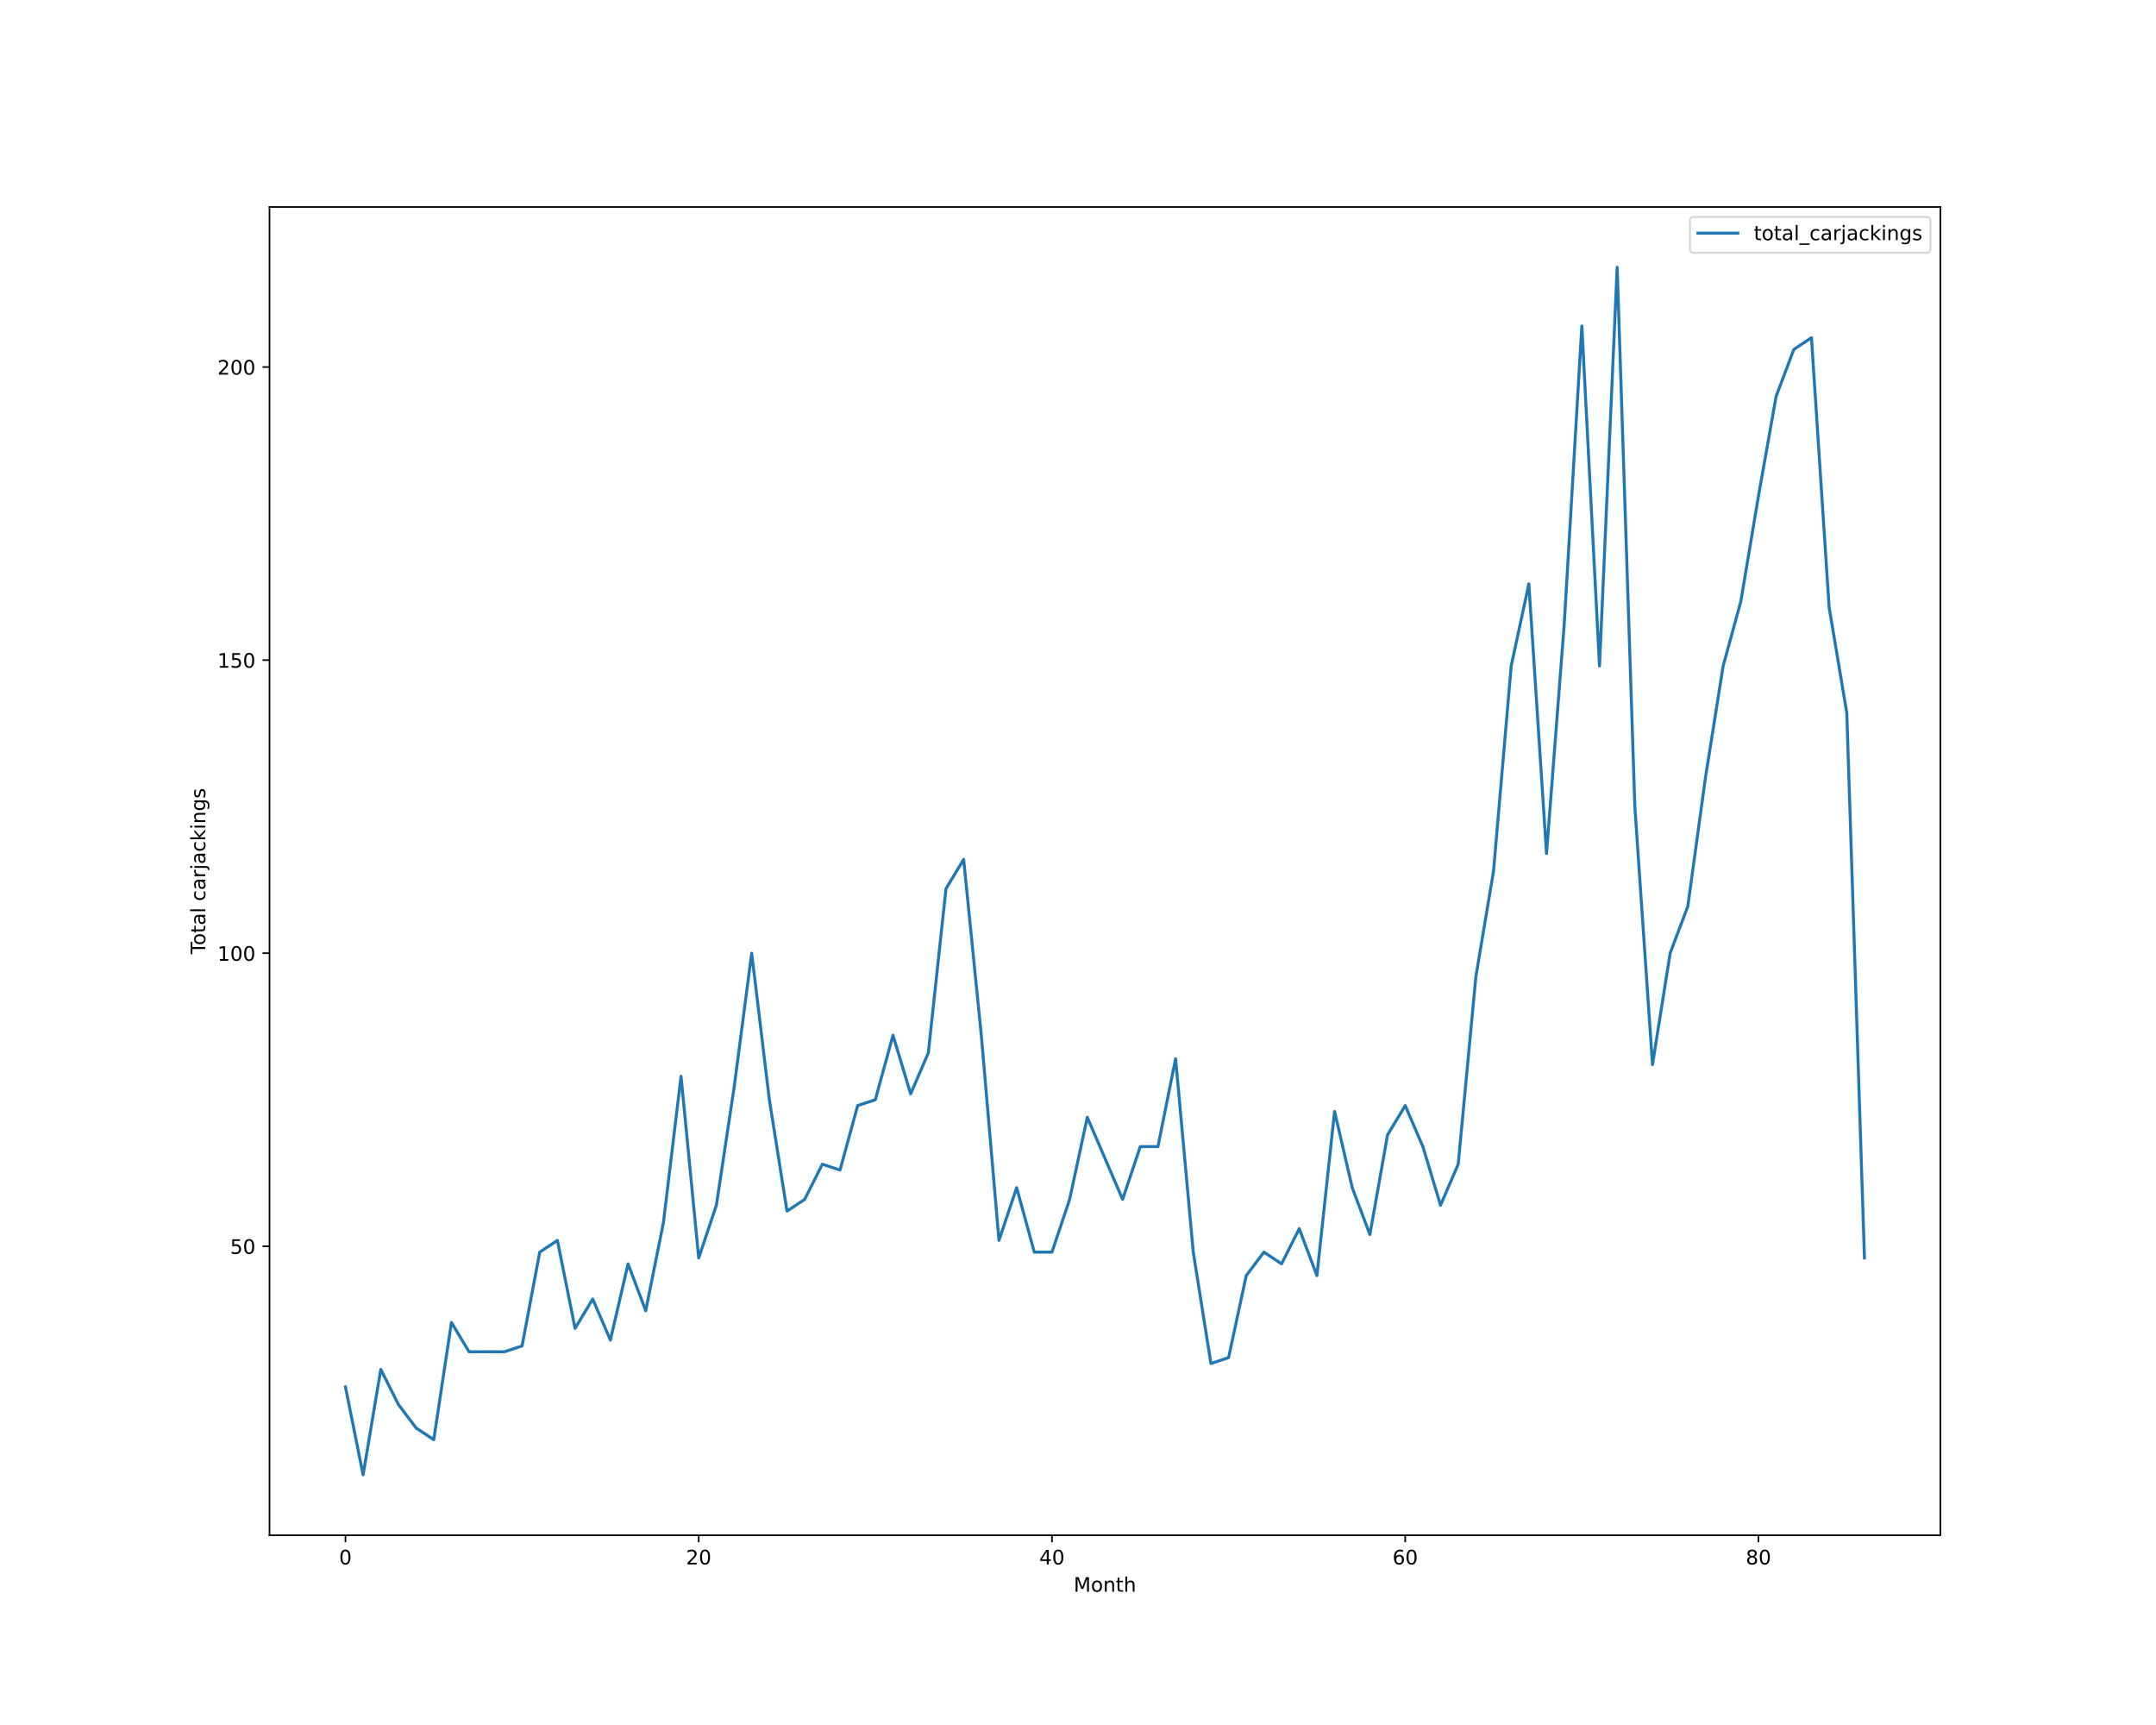
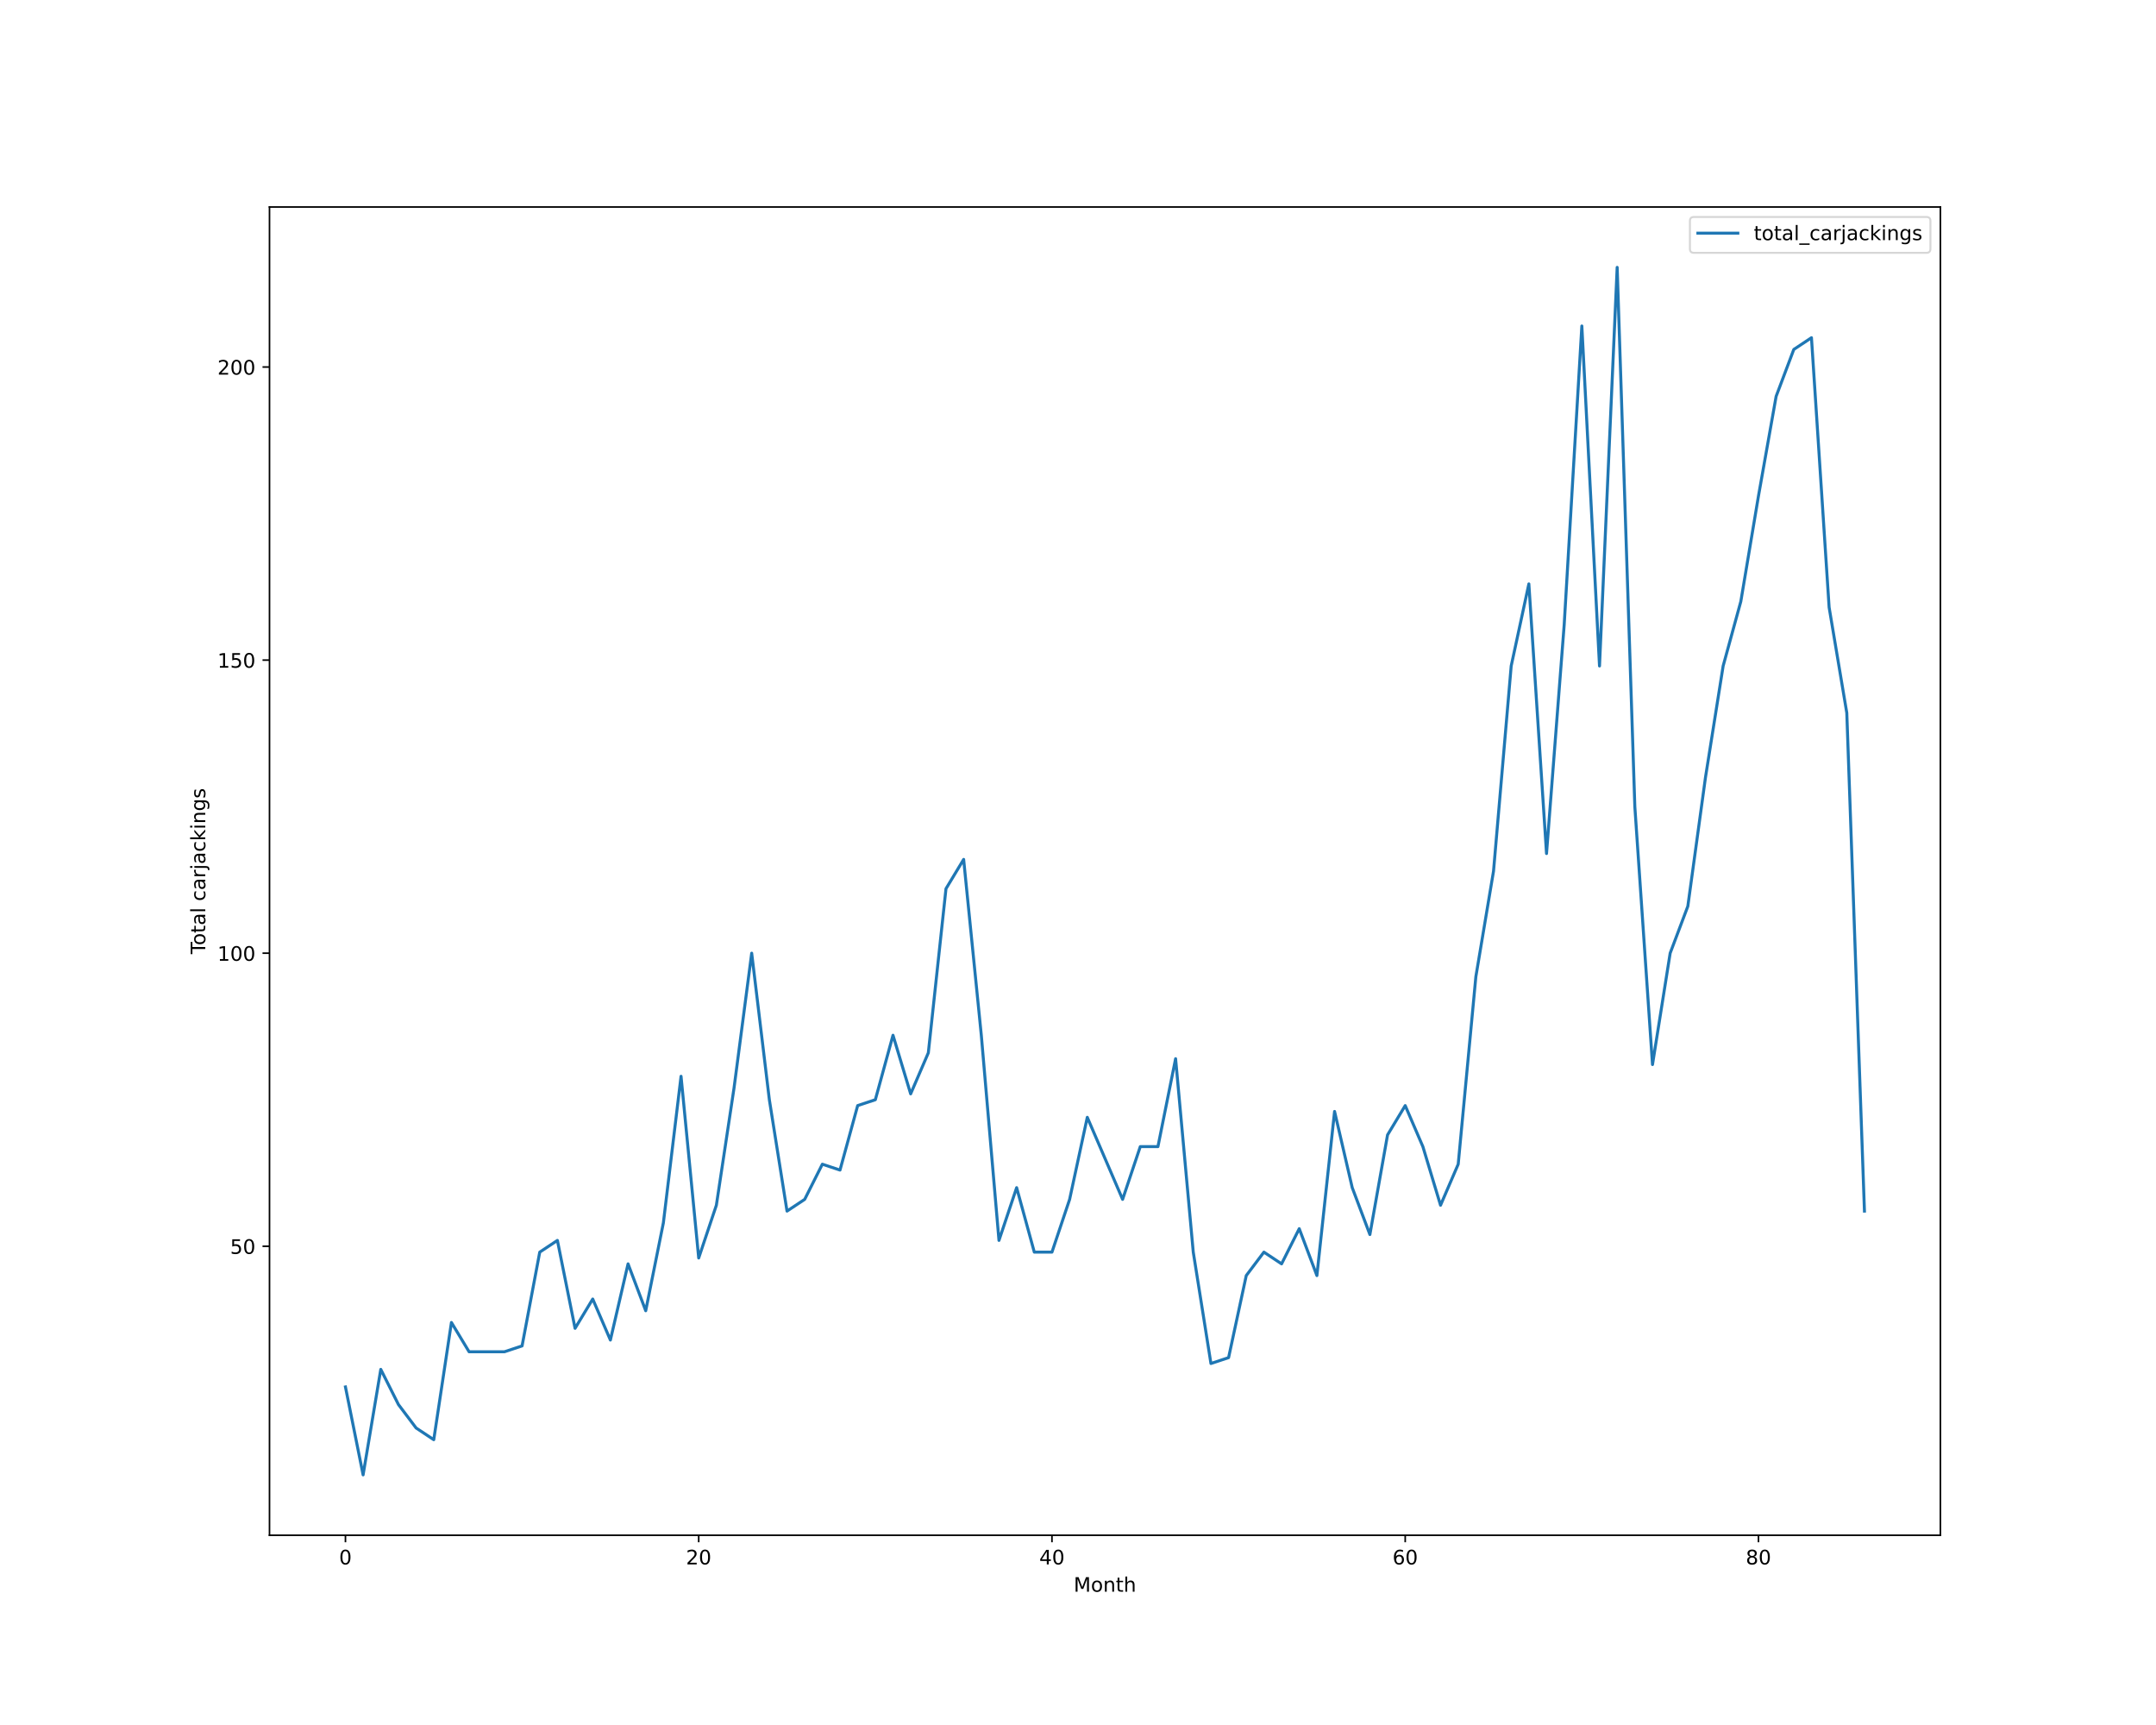
<svg xmlns="http://www.w3.org/2000/svg" xmlns:xlink="http://www.w3.org/1999/xlink" height="864pt" version="1.1" viewBox="0 0 1080 864" width="1080pt">
  <defs>
    <style type="text/css">*{stroke-linecap:butt;stroke-linejoin:round;}</style>
  </defs>
  <g id="figure_1">
    <g id="patch_1">
      <path d="M 0 864  L 1080 864  L 1080 0  L 0 0  z " style="fill:#ffffff;" />
    </g>
    <g id="axes_1">
      <g id="patch_2">
        <path d="M 135 768.96  L 972 768.96  L 972 103.68  L 135 103.68  z " style="fill:#ffffff;" />
      </g>
      <g id="matplotlib.axis_1">
        <g id="xtick_1">
          <g id="line2d_1">
            <defs>
-               <path d="M 0 0  L 0 3.5  " id="ma5f319a7f8" style="stroke:#000000;stroke-width:0.8;" />
-             </defs>
-             <g>
-               <use style="stroke:#000000;stroke-width:0.8;" x="173.045" xlink:href="#ma5f319a7f8" y="768.96" />
+               <path d="M 0 0  L 0 3.5  " id="mb62f2374d7" style="stroke:#000000;stroke-width:0.8;" />
+             </defs>
+             <g>
+               <use style="stroke:#000000;stroke-width:0.8;" x="173.045" xlink:href="#mb62f2374d7" y="768.96" />
            </g>
          </g>
          <g id="text_1">
            <g transform="translate(169.8642 783.5584)scale(0.1 -0.1)">
              <defs>
                <path d="M 2034 4250  Q 1547 4250 1301 3770  Q 1056 3291 1056 2328  Q 1056 1369 1301 889  Q 1547 409 2034 409  Q 2525 409 2770 889  Q 3016 1369 3016 2328  Q 3016 3291 2770 3770  Q 2525 4250 2034 4250  z M 2034 4750  Q 2819 4750 3233 4129  Q 3647 3509 3647 2328  Q 3647 1150 3233 529  Q 2819 -91 2034 -91  Q 1250 -91 836 529  Q 422 1150 422 2328  Q 422 3509 836 4129  Q 1250 4750 2034 4750  z " id="DejaVuSans-30" transform="scale(0.015625)" />
              </defs>
              <use xlink:href="#DejaVuSans-30" />
            </g>
          </g>
        </g>
        <g id="xtick_2">
          <g id="line2d_2">
            <g>
-               <use style="stroke:#000000;stroke-width:0.8;" x="350.001" xlink:href="#ma5f319a7f8" y="768.96" />
+               <use style="stroke:#000000;stroke-width:0.8;" x="350.001" xlink:href="#mb62f2374d7" y="768.96" />
            </g>
          </g>
          <g id="text_2">
            <g transform="translate(343.6386 783.5584)scale(0.1 -0.1)">
              <defs>
                <path d="M 1228 531  L 3431 531  L 3431 0  L 469 0  L 469 531  Q 828 903 1448 1529  Q 2069 2156 2228 2338  Q 2531 2678 2651 2914  Q 2772 3150 2772 3378  Q 2772 3750 2511 3984  Q 2250 4219 1831 4219  Q 1534 4219 1204 4116  Q 875 4013 500 3803  L 500 4441  Q 881 4594 1212 4672  Q 1544 4750 1819 4750  Q 2544 4750 2975 4387  Q 3406 4025 3406 3419  Q 3406 3131 3298 2873  Q 3191 2616 2906 2266  Q 2828 2175 2409 1742  Q 1991 1309 1228 531  z " id="DejaVuSans-32" transform="scale(0.015625)" />
              </defs>
              <use xlink:href="#DejaVuSans-32" />
              <use x="63.623" xlink:href="#DejaVuSans-30" />
            </g>
          </g>
        </g>
        <g id="xtick_3">
          <g id="line2d_3">
            <g>
-               <use style="stroke:#000000;stroke-width:0.8;" x="526.957" xlink:href="#ma5f319a7f8" y="768.96" />
+               <use style="stroke:#000000;stroke-width:0.8;" x="526.957" xlink:href="#mb62f2374d7" y="768.96" />
            </g>
          </g>
          <g id="text_3">
            <g transform="translate(520.5942 783.5584)scale(0.1 -0.1)">
              <defs>
                <path d="M 2419 4116  L 825 1625  L 2419 1625  L 2419 4116  z M 2253 4666  L 3047 4666  L 3047 1625  L 3713 1625  L 3713 1100  L 3047 1100  L 3047 0  L 2419 0  L 2419 1100  L 313 1100  L 313 1709  L 2253 4666  z " id="DejaVuSans-34" transform="scale(0.015625)" />
              </defs>
              <use xlink:href="#DejaVuSans-34" />
              <use x="63.623" xlink:href="#DejaVuSans-30" />
            </g>
          </g>
        </g>
        <g id="xtick_4">
          <g id="line2d_4">
            <g>
-               <use style="stroke:#000000;stroke-width:0.8;" x="703.912" xlink:href="#ma5f319a7f8" y="768.96" />
+               <use style="stroke:#000000;stroke-width:0.8;" x="703.912" xlink:href="#mb62f2374d7" y="768.96" />
            </g>
          </g>
          <g id="text_4">
            <g transform="translate(697.5498 783.5584)scale(0.1 -0.1)">
              <defs>
                <path d="M 2113 2584  Q 1688 2584 1439 2293  Q 1191 2003 1191 1497  Q 1191 994 1439 701  Q 1688 409 2113 409  Q 2538 409 2786 701  Q 3034 994 3034 1497  Q 3034 2003 2786 2293  Q 2538 2584 2113 2584  z M 3366 4563  L 3366 3988  Q 3128 4100 2886 4159  Q 2644 4219 2406 4219  Q 1781 4219 1451 3797  Q 1122 3375 1075 2522  Q 1259 2794 1537 2939  Q 1816 3084 2150 3084  Q 2853 3084 3261 2657  Q 3669 2231 3669 1497  Q 3669 778 3244 343  Q 2819 -91 2113 -91  Q 1303 -91 875 529  Q 447 1150 447 2328  Q 447 3434 972 4092  Q 1497 4750 2381 4750  Q 2619 4750 2861 4703  Q 3103 4656 3366 4563  z " id="DejaVuSans-36" transform="scale(0.015625)" />
              </defs>
              <use xlink:href="#DejaVuSans-36" />
              <use x="63.623" xlink:href="#DejaVuSans-30" />
            </g>
          </g>
        </g>
        <g id="xtick_5">
          <g id="line2d_5">
            <g>
-               <use style="stroke:#000000;stroke-width:0.8;" x="880.868" xlink:href="#ma5f319a7f8" y="768.96" />
+               <use style="stroke:#000000;stroke-width:0.8;" x="880.868" xlink:href="#mb62f2374d7" y="768.96" />
            </g>
          </g>
          <g id="text_5">
            <g transform="translate(874.5054 783.5584)scale(0.1 -0.1)">
              <defs>
                <path d="M 2034 2216  Q 1584 2216 1326 1975  Q 1069 1734 1069 1313  Q 1069 891 1326 650  Q 1584 409 2034 409  Q 2484 409 2743 651  Q 3003 894 3003 1313  Q 3003 1734 2745 1975  Q 2488 2216 2034 2216  z M 1403 2484  Q 997 2584 770 2862  Q 544 3141 544 3541  Q 544 4100 942 4425  Q 1341 4750 2034 4750  Q 2731 4750 3128 4425  Q 3525 4100 3525 3541  Q 3525 3141 3298 2862  Q 3072 2584 2669 2484  Q 3125 2378 3379 2068  Q 3634 1759 3634 1313  Q 3634 634 3220 271  Q 2806 -91 2034 -91  Q 1263 -91 848 271  Q 434 634 434 1313  Q 434 1759 690 2068  Q 947 2378 1403 2484  z M 1172 3481  Q 1172 3119 1398 2916  Q 1625 2713 2034 2713  Q 2441 2713 2670 2916  Q 2900 3119 2900 3481  Q 2900 3844 2670 4047  Q 2441 4250 2034 4250  Q 1625 4250 1398 4047  Q 1172 3844 1172 3481  z " id="DejaVuSans-38" transform="scale(0.015625)" />
              </defs>
              <use xlink:href="#DejaVuSans-38" />
              <use x="63.623" xlink:href="#DejaVuSans-30" />
            </g>
          </g>
        </g>
        <g id="text_6">
          <g transform="translate(537.8289 797.2366)scale(0.1 -0.1)">
            <defs>
              <path d="M 628 4666  L 1569 4666  L 2759 1491  L 3956 4666  L 4897 4666  L 4897 0  L 4281 0  L 4281 4097  L 3078 897  L 2444 897  L 1241 4097  L 1241 0  L 628 0  L 628 4666  z " id="DejaVuSans-4d" transform="scale(0.015625)" />
              <path d="M 1959 3097  Q 1497 3097 1228 2736  Q 959 2375 959 1747  Q 959 1119 1226 758  Q 1494 397 1959 397  Q 2419 397 2687 759  Q 2956 1122 2956 1747  Q 2956 2369 2687 2733  Q 2419 3097 1959 3097  z M 1959 3584  Q 2709 3584 3137 3096  Q 3566 2609 3566 1747  Q 3566 888 3137 398  Q 2709 -91 1959 -91  Q 1206 -91 779 398  Q 353 888 353 1747  Q 353 2609 779 3096  Q 1206 3584 1959 3584  z " id="DejaVuSans-6f" transform="scale(0.015625)" />
              <path d="M 3513 2113  L 3513 0  L 2938 0  L 2938 2094  Q 2938 2591 2744 2837  Q 2550 3084 2163 3084  Q 1697 3084 1428 2787  Q 1159 2491 1159 1978  L 1159 0  L 581 0  L 581 3500  L 1159 3500  L 1159 2956  Q 1366 3272 1645 3428  Q 1925 3584 2291 3584  Q 2894 3584 3203 3211  Q 3513 2838 3513 2113  z " id="DejaVuSans-6e" transform="scale(0.015625)" />
              <path d="M 1172 4494  L 1172 3500  L 2356 3500  L 2356 3053  L 1172 3053  L 1172 1153  Q 1172 725 1289 603  Q 1406 481 1766 481  L 2356 481  L 2356 0  L 1766 0  Q 1100 0 847 248  Q 594 497 594 1153  L 594 3053  L 172 3053  L 172 3500  L 594 3500  L 594 4494  L 1172 4494  z " id="DejaVuSans-74" transform="scale(0.015625)" />
              <path d="M 3513 2113  L 3513 0  L 2938 0  L 2938 2094  Q 2938 2591 2744 2837  Q 2550 3084 2163 3084  Q 1697 3084 1428 2787  Q 1159 2491 1159 1978  L 1159 0  L 581 0  L 581 4863  L 1159 4863  L 1159 2956  Q 1366 3272 1645 3428  Q 1925 3584 2291 3584  Q 2894 3584 3203 3211  Q 3513 2838 3513 2113  z " id="DejaVuSans-68" transform="scale(0.015625)" />
            </defs>
            <use xlink:href="#DejaVuSans-4d" />
            <use x="86.279" xlink:href="#DejaVuSans-6f" />
            <use x="147.461" xlink:href="#DejaVuSans-6e" />
            <use x="210.84" xlink:href="#DejaVuSans-74" />
            <use x="250.049" xlink:href="#DejaVuSans-68" />
          </g>
        </g>
      </g>
      <g id="matplotlib.axis_2">
        <g id="ytick_1">
          <g id="line2d_6">
            <defs>
-               <path d="M 0 0  L -3.5 0  " id="m75482fbaec" style="stroke:#000000;stroke-width:0.8;" />
-             </defs>
-             <g>
-               <use style="stroke:#000000;stroke-width:0.8;" x="135" xlink:href="#m75482fbaec" y="624.219" />
+               <path d="M 0 0  L -3.5 0  " id="m1f6ad935da" style="stroke:#000000;stroke-width:0.8;" />
+             </defs>
+             <g>
+               <use style="stroke:#000000;stroke-width:0.8;" x="135" xlink:href="#m1f6ad935da" y="624.219" />
            </g>
          </g>
          <g id="text_7">
            <g transform="translate(115.275 628.0182)scale(0.1 -0.1)">
              <defs>
                <path d="M 691 4666  L 3169 4666  L 3169 4134  L 1269 4134  L 1269 2991  Q 1406 3038 1543 3061  Q 1681 3084 1819 3084  Q 2600 3084 3056 2656  Q 3513 2228 3513 1497  Q 3513 744 3044 326  Q 2575 -91 1722 -91  Q 1428 -91 1123 -41  Q 819 9 494 109  L 494 744  Q 775 591 1075 516  Q 1375 441 1709 441  Q 2250 441 2565 725  Q 2881 1009 2881 1497  Q 2881 1984 2565 2268  Q 2250 2553 1709 2553  Q 1456 2553 1204 2497  Q 953 2441 691 2322  L 691 4666  z " id="DejaVuSans-35" transform="scale(0.015625)" />
              </defs>
              <use xlink:href="#DejaVuSans-35" />
              <use x="63.623" xlink:href="#DejaVuSans-30" />
            </g>
          </g>
        </g>
        <g id="ytick_2">
          <g id="line2d_7">
            <g>
-               <use style="stroke:#000000;stroke-width:0.8;" x="135" xlink:href="#m75482fbaec" y="477.423" />
+               <use style="stroke:#000000;stroke-width:0.8;" x="135" xlink:href="#m1f6ad935da" y="477.423" />
            </g>
          </g>
          <g id="text_8">
            <g transform="translate(108.9125 481.2221)scale(0.1 -0.1)">
              <defs>
                <path d="M 794 531  L 1825 531  L 1825 4091  L 703 3866  L 703 4441  L 1819 4666  L 2450 4666  L 2450 531  L 3481 531  L 3481 0  L 794 0  L 794 531  z " id="DejaVuSans-31" transform="scale(0.015625)" />
              </defs>
              <use xlink:href="#DejaVuSans-31" />
              <use x="63.623" xlink:href="#DejaVuSans-30" />
              <use x="127.246" xlink:href="#DejaVuSans-30" />
            </g>
          </g>
        </g>
        <g id="ytick_3">
          <g id="line2d_8">
            <g>
-               <use style="stroke:#000000;stroke-width:0.8;" x="135" xlink:href="#m75482fbaec" y="330.627" />
+               <use style="stroke:#000000;stroke-width:0.8;" x="135" xlink:href="#m1f6ad935da" y="330.627" />
            </g>
          </g>
          <g id="text_9">
            <g transform="translate(108.9125 334.426)scale(0.1 -0.1)">
              <use xlink:href="#DejaVuSans-31" />
              <use x="63.623" xlink:href="#DejaVuSans-35" />
              <use x="127.246" xlink:href="#DejaVuSans-30" />
            </g>
          </g>
        </g>
        <g id="ytick_4">
          <g id="line2d_9">
            <g>
-               <use style="stroke:#000000;stroke-width:0.8;" x="135" xlink:href="#m75482fbaec" y="183.831" />
+               <use style="stroke:#000000;stroke-width:0.8;" x="135" xlink:href="#m1f6ad935da" y="183.831" />
            </g>
          </g>
          <g id="text_10">
            <g transform="translate(108.9125 187.6299)scale(0.1 -0.1)">
              <use xlink:href="#DejaVuSans-32" />
              <use x="63.623" xlink:href="#DejaVuSans-30" />
              <use x="127.246" xlink:href="#DejaVuSans-30" />
            </g>
          </g>
        </g>
        <g id="text_11">
          <g transform="translate(102.8328 477.8888)rotate(-90)scale(0.1 -0.1)">
            <defs>
              <path d="M -19 4666  L 3928 4666  L 3928 4134  L 2272 4134  L 2272 0  L 1638 0  L 1638 4134  L -19 4134  L -19 4666  z " id="DejaVuSans-54" transform="scale(0.015625)" />
              <path d="M 2194 1759  Q 1497 1759 1228 1600  Q 959 1441 959 1056  Q 959 750 1161 570  Q 1363 391 1709 391  Q 2188 391 2477 730  Q 2766 1069 2766 1631  L 2766 1759  L 2194 1759  z M 3341 1997  L 3341 0  L 2766 0  L 2766 531  Q 2569 213 2275 61  Q 1981 -91 1556 -91  Q 1019 -91 701 211  Q 384 513 384 1019  Q 384 1609 779 1909  Q 1175 2209 1959 2209  L 2766 2209  L 2766 2266  Q 2766 2663 2505 2880  Q 2244 3097 1772 3097  Q 1472 3097 1187 3025  Q 903 2953 641 2809  L 641 3341  Q 956 3463 1253 3523  Q 1550 3584 1831 3584  Q 2591 3584 2966 3190  Q 3341 2797 3341 1997  z " id="DejaVuSans-61" transform="scale(0.015625)" />
              <path d="M 603 4863  L 1178 4863  L 1178 0  L 603 0  L 603 4863  z " id="DejaVuSans-6c" transform="scale(0.015625)" />
              <path id="DejaVuSans-20" transform="scale(0.015625)" />
              <path d="M 3122 3366  L 3122 2828  Q 2878 2963 2633 3030  Q 2388 3097 2138 3097  Q 1578 3097 1268 2742  Q 959 2388 959 1747  Q 959 1106 1268 751  Q 1578 397 2138 397  Q 2388 397 2633 464  Q 2878 531 3122 666  L 3122 134  Q 2881 22 2623 -34  Q 2366 -91 2075 -91  Q 1284 -91 818 406  Q 353 903 353 1747  Q 353 2603 823 3093  Q 1294 3584 2113 3584  Q 2378 3584 2631 3529  Q 2884 3475 3122 3366  z " id="DejaVuSans-63" transform="scale(0.015625)" />
              <path d="M 2631 2963  Q 2534 3019 2420 3045  Q 2306 3072 2169 3072  Q 1681 3072 1420 2755  Q 1159 2438 1159 1844  L 1159 0  L 581 0  L 581 3500  L 1159 3500  L 1159 2956  Q 1341 3275 1631 3429  Q 1922 3584 2338 3584  Q 2397 3584 2469 3576  Q 2541 3569 2628 3553  L 2631 2963  z " id="DejaVuSans-72" transform="scale(0.015625)" />
              <path d="M 603 3500  L 1178 3500  L 1178 -63  Q 1178 -731 923 -1031  Q 669 -1331 103 -1331  L -116 -1331  L -116 -844  L 38 -844  Q 366 -844 484 -692  Q 603 -541 603 -63  L 603 3500  z M 603 4863  L 1178 4863  L 1178 4134  L 603 4134  L 603 4863  z " id="DejaVuSans-6a" transform="scale(0.015625)" />
              <path d="M 581 4863  L 1159 4863  L 1159 1991  L 2875 3500  L 3609 3500  L 1753 1863  L 3688 0  L 2938 0  L 1159 1709  L 1159 0  L 581 0  L 581 4863  z " id="DejaVuSans-6b" transform="scale(0.015625)" />
              <path d="M 603 3500  L 1178 3500  L 1178 0  L 603 0  L 603 3500  z M 603 4863  L 1178 4863  L 1178 4134  L 603 4134  L 603 4863  z " id="DejaVuSans-69" transform="scale(0.015625)" />
              <path d="M 2906 1791  Q 2906 2416 2648 2759  Q 2391 3103 1925 3103  Q 1463 3103 1205 2759  Q 947 2416 947 1791  Q 947 1169 1205 825  Q 1463 481 1925 481  Q 2391 481 2648 825  Q 2906 1169 2906 1791  z M 3481 434  Q 3481 -459 3084 -895  Q 2688 -1331 1869 -1331  Q 1566 -1331 1297 -1286  Q 1028 -1241 775 -1147  L 775 -588  Q 1028 -725 1275 -790  Q 1522 -856 1778 -856  Q 2344 -856 2625 -561  Q 2906 -266 2906 331  L 2906 616  Q 2728 306 2450 153  Q 2172 0 1784 0  Q 1141 0 747 490  Q 353 981 353 1791  Q 353 2603 747 3093  Q 1141 3584 1784 3584  Q 2172 3584 2450 3431  Q 2728 3278 2906 2969  L 2906 3500  L 3481 3500  L 3481 434  z " id="DejaVuSans-67" transform="scale(0.015625)" />
              <path d="M 2834 3397  L 2834 2853  Q 2591 2978 2328 3040  Q 2066 3103 1784 3103  Q 1356 3103 1142 2972  Q 928 2841 928 2578  Q 928 2378 1081 2264  Q 1234 2150 1697 2047  L 1894 2003  Q 2506 1872 2764 1633  Q 3022 1394 3022 966  Q 3022 478 2636 193  Q 2250 -91 1575 -91  Q 1294 -91 989 -36  Q 684 19 347 128  L 347 722  Q 666 556 975 473  Q 1284 391 1588 391  Q 1994 391 2212 530  Q 2431 669 2431 922  Q 2431 1156 2273 1281  Q 2116 1406 1581 1522  L 1381 1569  Q 847 1681 609 1914  Q 372 2147 372 2553  Q 372 3047 722 3315  Q 1072 3584 1716 3584  Q 2034 3584 2315 3537  Q 2597 3491 2834 3397  z " id="DejaVuSans-73" transform="scale(0.015625)" />
            </defs>
            <use xlink:href="#DejaVuSans-54" />
            <use x="44.084" xlink:href="#DejaVuSans-6f" />
            <use x="105.266" xlink:href="#DejaVuSans-74" />
            <use x="144.475" xlink:href="#DejaVuSans-61" />
            <use x="205.754" xlink:href="#DejaVuSans-6c" />
            <use x="233.537" xlink:href="#DejaVuSans-20" />
            <use x="265.324" xlink:href="#DejaVuSans-63" />
            <use x="320.305" xlink:href="#DejaVuSans-61" />
            <use x="381.584" xlink:href="#DejaVuSans-72" />
            <use x="422.697" xlink:href="#DejaVuSans-6a" />
            <use x="450.48" xlink:href="#DejaVuSans-61" />
            <use x="511.76" xlink:href="#DejaVuSans-63" />
            <use x="566.74" xlink:href="#DejaVuSans-6b" />
            <use x="624.65" xlink:href="#DejaVuSans-69" />
            <use x="652.434" xlink:href="#DejaVuSans-6e" />
            <use x="715.812" xlink:href="#DejaVuSans-67" />
            <use x="779.289" xlink:href="#DejaVuSans-73" />
          </g>
        </g>
      </g>
      <g id="line2d_10">
-         <path clip-path="url(#p93d79fb647)" d="M 173.045 694.681  L 181.893 738.72  L 190.741 685.873  L 199.589 703.489  L 208.437 715.233  L 217.284 721.104  L 226.132 662.386  L 234.98 677.066  L 243.828 677.066  L 252.675 677.066  L 261.523 674.13  L 270.371 627.155  L 279.219 621.283  L 288.067 665.322  L 296.914 650.642  L 305.762 671.194  L 314.61 633.027  L 323.458 656.514  L 332.305 612.475  L 341.153 539.077  L 350.001 630.091  L 358.849 603.668  L 367.697 544.949  L 376.544 477.423  L 385.392 550.821  L 394.24 606.603  L 403.088 600.732  L 411.936 583.116  L 420.783 586.052  L 429.631 553.757  L 438.479 550.821  L 447.327 518.526  L 456.174 547.885  L 465.022 527.334  L 473.87 445.128  L 482.718 430.448  L 491.566 518.526  L 500.413 621.283  L 509.261 594.86  L 518.109 627.155  L 526.957 627.155  L 535.804 600.732  L 544.652 559.629  L 553.5 580.18  L 562.348 600.732  L 571.196 574.308  L 580.043 574.308  L 588.891 530.27  L 597.739 627.155  L 606.587 682.937  L 615.434 680.002  L 624.282 638.899  L 633.13 627.155  L 641.978 633.027  L 650.826 615.411  L 659.673 638.899  L 668.521 556.693  L 677.369 594.86  L 686.217 618.347  L 695.064 568.437  L 703.912 553.757  L 712.76 574.308  L 721.608 603.668  L 730.456 583.116  L 739.303 489.167  L 748.151 436.32  L 756.999 333.563  L 765.847 292.46  L 774.695 427.512  L 783.542 313.011  L 792.39 163.279  L 801.238 333.563  L 810.086 133.92  L 818.933 404.025  L 827.781 533.205  L 836.629 477.423  L 845.477 453.936  L 854.325 389.345  L 863.172 333.563  L 872.02 301.268  L 880.868 248.421  L 889.716 198.51  L 898.563 175.023  L 907.411 169.151  L 916.259 304.203  L 925.107 357.05  L 933.955 630.091  " style="fill:none;stroke:#1f77b4;stroke-linecap:square;stroke-width:1.5;" />
+         <path clip-path="url(#pe44b2b91b8)" d="M 173.045 694.681  L 181.893 738.72  L 190.741 685.873  L 199.589 703.489  L 208.437 715.233  L 217.284 721.104  L 226.132 662.386  L 234.98 677.066  L 243.828 677.066  L 252.675 677.066  L 261.523 674.13  L 270.371 627.155  L 279.219 621.283  L 288.067 665.322  L 296.914 650.642  L 305.762 671.194  L 314.61 633.027  L 323.458 656.514  L 332.305 612.475  L 341.153 539.077  L 350.001 630.091  L 358.849 603.668  L 367.697 544.949  L 376.544 477.423  L 385.392 550.821  L 394.24 606.603  L 403.088 600.732  L 411.936 583.116  L 420.783 586.052  L 429.631 553.757  L 438.479 550.821  L 447.327 518.526  L 456.174 547.885  L 465.022 527.334  L 473.87 445.128  L 482.718 430.448  L 491.566 518.526  L 500.413 621.283  L 509.261 594.86  L 518.109 627.155  L 526.957 627.155  L 535.804 600.732  L 544.652 559.629  L 553.5 580.18  L 562.348 600.732  L 571.196 574.308  L 580.043 574.308  L 588.891 530.27  L 597.739 627.155  L 606.587 682.937  L 615.434 680.002  L 624.282 638.899  L 633.13 627.155  L 641.978 633.027  L 650.826 615.411  L 659.673 638.899  L 668.521 556.693  L 677.369 594.86  L 686.217 618.347  L 695.064 568.437  L 703.912 553.757  L 712.76 574.308  L 721.608 603.668  L 730.456 583.116  L 739.303 489.167  L 748.151 436.32  L 756.999 333.563  L 765.847 292.46  L 774.695 427.512  L 783.542 313.011  L 792.39 163.279  L 801.238 333.563  L 810.086 133.92  L 818.933 404.025  L 827.781 533.205  L 836.629 477.423  L 845.477 453.936  L 854.325 389.345  L 863.172 333.563  L 872.02 301.268  L 880.868 248.421  L 889.716 198.51  L 898.563 175.023  L 907.411 169.151  L 916.259 304.203  L 925.107 357.05  L 933.955 606.603  " style="fill:none;stroke:#1f77b4;stroke-linecap:square;stroke-width:1.5;" />
      </g>
      <g id="patch_3">
        <path d="M 135 768.96  L 135 103.68  " style="fill:none;stroke:#000000;stroke-linecap:square;stroke-linejoin:miter;stroke-width:0.8;" />
      </g>
      <g id="patch_4">
        <path d="M 972 768.96  L 972 103.68  " style="fill:none;stroke:#000000;stroke-linecap:square;stroke-linejoin:miter;stroke-width:0.8;" />
      </g>
      <g id="patch_5">
        <path d="M 135 768.96  L 972 768.96  " style="fill:none;stroke:#000000;stroke-linecap:square;stroke-linejoin:miter;stroke-width:0.8;" />
      </g>
      <g id="patch_6">
        <path d="M 135 103.68  L 972 103.68  " style="fill:none;stroke:#000000;stroke-linecap:square;stroke-linejoin:miter;stroke-width:0.8;" />
      </g>
      <g id="legend_1">
        <g id="patch_7">
          <path d="M 848.528 126.636  L 965 126.636  Q 967 126.636 967 124.636  L 967 110.68  Q 967 108.68 965 108.68  L 848.528 108.68  Q 846.528 108.68 846.528 110.68  L 846.528 124.636  Q 846.528 126.636 848.528 126.636  z " style="fill:#ffffff;opacity:0.8;stroke:#cccccc;stroke-linejoin:miter;" />
        </g>
        <g id="line2d_11">
          <path d="M 850.528 116.778  L 870.528 116.778  " style="fill:none;stroke:#1f77b4;stroke-linecap:square;stroke-width:1.5;" />
        </g>
        <g id="line2d_12" />
        <g id="text_12">
          <g transform="translate(878.5281 120.2784)scale(0.1 -0.1)">
            <defs>
              <path d="M 3263 -1063  L 3263 -1509  L -63 -1509  L -63 -1063  L 3263 -1063  z " id="DejaVuSans-5f" transform="scale(0.015625)" />
            </defs>
            <use xlink:href="#DejaVuSans-74" />
            <use x="39.209" xlink:href="#DejaVuSans-6f" />
            <use x="100.391" xlink:href="#DejaVuSans-74" />
            <use x="139.6" xlink:href="#DejaVuSans-61" />
            <use x="200.879" xlink:href="#DejaVuSans-6c" />
            <use x="228.662" xlink:href="#DejaVuSans-5f" />
            <use x="278.662" xlink:href="#DejaVuSans-63" />
            <use x="333.643" xlink:href="#DejaVuSans-61" />
            <use x="394.922" xlink:href="#DejaVuSans-72" />
            <use x="436.035" xlink:href="#DejaVuSans-6a" />
            <use x="463.818" xlink:href="#DejaVuSans-61" />
            <use x="525.098" xlink:href="#DejaVuSans-63" />
            <use x="580.078" xlink:href="#DejaVuSans-6b" />
            <use x="637.988" xlink:href="#DejaVuSans-69" />
            <use x="665.771" xlink:href="#DejaVuSans-6e" />
            <use x="729.15" xlink:href="#DejaVuSans-67" />
            <use x="792.627" xlink:href="#DejaVuSans-73" />
          </g>
        </g>
      </g>
    </g>
  </g>
  <defs>
-     <clipPath id="p93d79fb647">
+     <clipPath id="pe44b2b91b8">
      <rect height="665.28" width="837" x="135" y="103.68" />
    </clipPath>
  </defs>
</svg>
